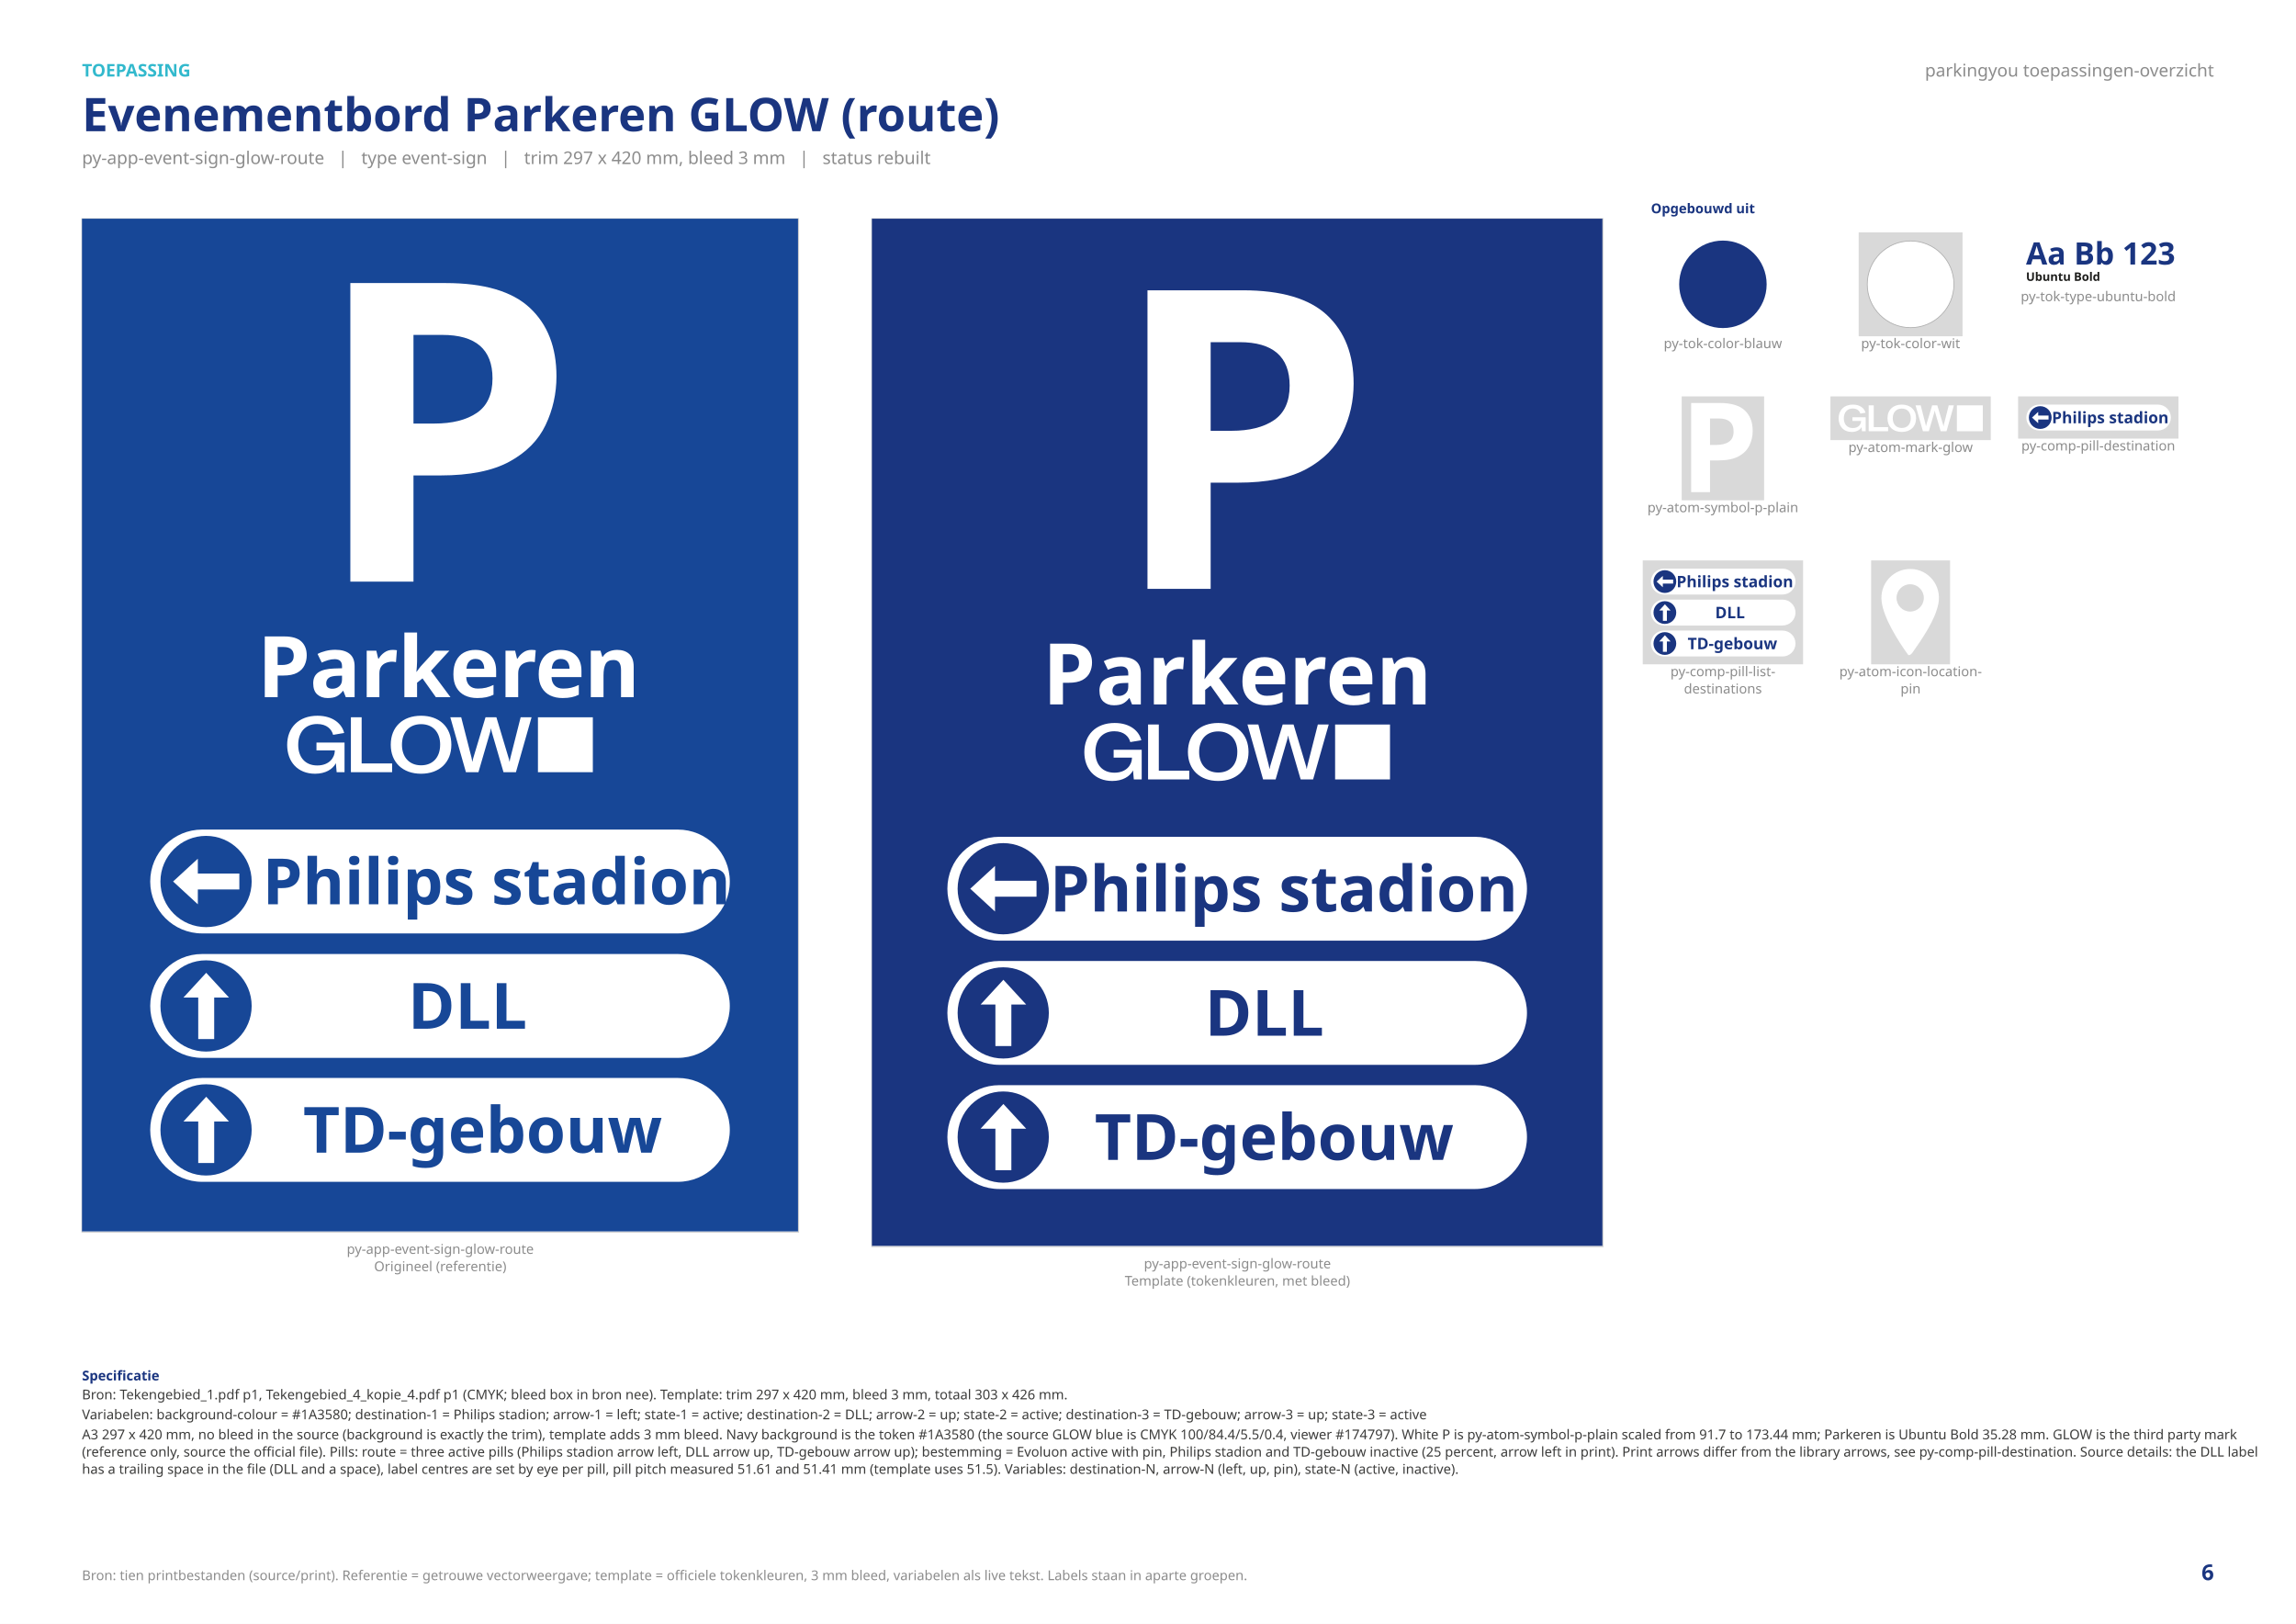
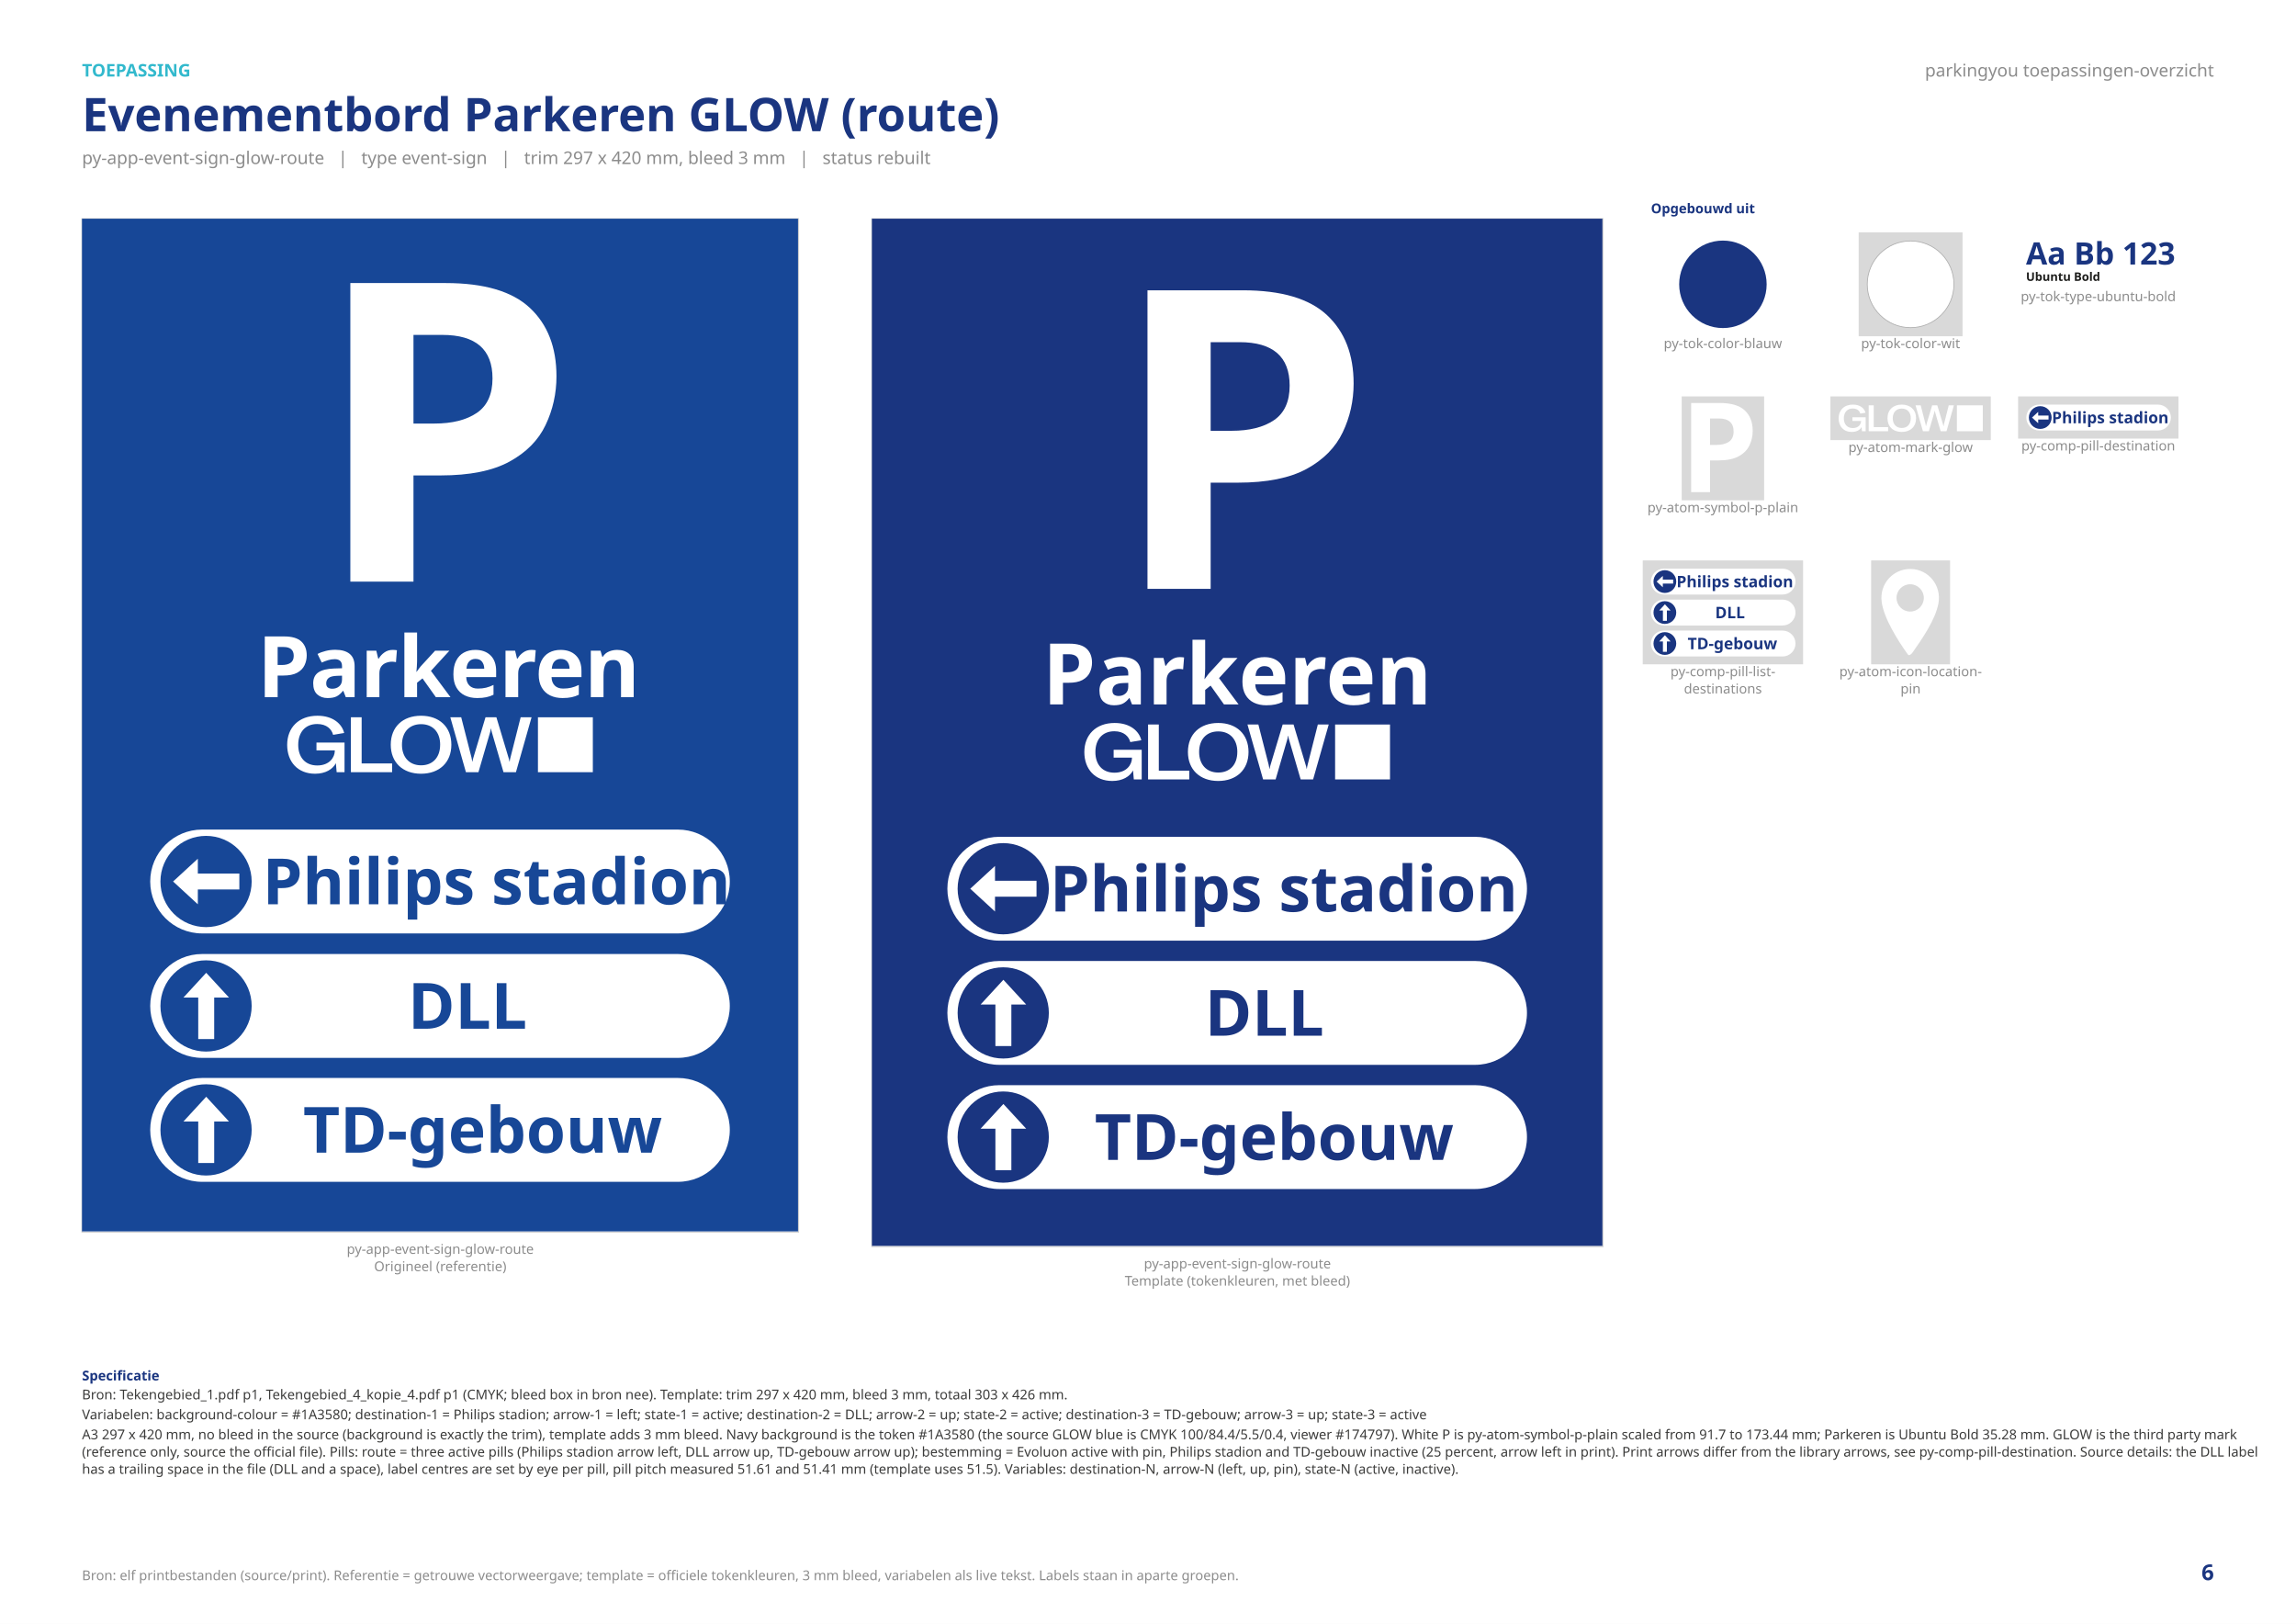
<svg xmlns="http://www.w3.org/2000/svg" width="420mm" height="297mm" viewBox="0 0 420 297">
  <rect width="420" height="297" fill="#FFFFFF" />
  <g id="page-chrome" opacity="1">
    <text x="15" y="14" font-family="Ubuntu" font-size="3.2" fill="#32B9CD" font-weight="bold" xml:space="preserve">TOEPASSING</text>
    <text x="15" y="24" font-family="Ubuntu" font-size="8.5" fill="#1A3580" font-weight="bold" xml:space="preserve">Evenementbord Parkeren GLOW (route)</text>
    <text x="15" y="30" font-family="Ubuntu" font-size="3.2" fill="#8C8C8C" xml:space="preserve">py-app-event-sign-glow-route   |   type event-sign   |   trim 297 x 420 mm, bleed 3 mm   |   status rebuilt</text>
    <text x="405" y="14" font-family="Ubuntu" font-size="3.2" fill="#8C8C8C" text-anchor="end" xml:space="preserve">parkingyou toepassingen-overzicht</text>
-     <text x="15" y="289" font-family="Ubuntu" font-size="2.469" fill="#8C8C8C" xml:space="preserve">Bron: tien printbestanden (source/print). Referentie = getrouwe vectorweergave; template = officiele tokenkleuren, 3 mm bleed, variabelen als live tekst. Labels staan in aparte groepen.</text>
+     <text x="15" y="289" font-family="Ubuntu" font-size="2.469" fill="#8C8C8C" xml:space="preserve">Bron: elf printbestanden (source/print). Referentie = getrouwe vectorweergave; template = officiele tokenkleuren, 3 mm bleed, variabelen als live tekst. Labels staan in aparte groepen.</text>
    <text x="405" y="289" font-family="Ubuntu" font-size="4" fill="#1A3580" font-weight="bold" text-anchor="end" xml:space="preserve">6</text>
  </g>
  <g id="frame-py-app-event-sign-glow-route-reference" opacity="1">
    <rect x="15" y="40" width="131.07" height="185.352" fill="none" stroke="#D0D0D0" stroke-width="0.2" />
  </g>
  <g id="py-app-event-sign-glow-route-reference" opacity="1">
    <g transform="translate(15 40) scale(0.441)">
      <g id="py-app-event-sign-glow-reference-route" data-role="reference">
        <path d="M0 0L297 0L297 420L0 420Z" fill="#174797" />
        <path d="M247.171 399.436L49.829 399.436C37.935 399.436 28.294 389.794 28.294 377.901L28.294 377.9C28.294 366.007 37.935 356.365 49.829 356.365L247.171 356.365C259.065 356.365 268.706 366.007 268.706 377.9L268.706 377.901C268.706 389.794 259.065 399.436 247.171 399.436" fill="#FFFFFF" fill-rule="evenodd" />
        <path d="M247.171 348.028L49.829 348.028C37.935 348.028 28.294 338.387 28.294 326.493L28.294 326.493C28.294 314.6 37.935 304.958 49.829 304.958L247.171 304.958C259.065 304.958 268.706 314.6 268.706 326.493L268.706 326.493C268.706 338.387 259.065 348.028 247.171 348.028" fill="#FFFFFF" fill-rule="evenodd" />
        <path d="M51.458 396.822L51.458 396.822C41.008 396.822 32.537 388.35 32.537 377.9C32.537 367.451 41.008 358.979 51.458 358.979C61.908 358.979 70.379 367.451 70.379 377.9C70.379 388.35 61.908 396.822 51.458 396.822" fill="#174797" fill-rule="evenodd" />
        <path d="M54.833 391.644L48.215 391.644L48.215 374.424L42.071 374.424L51.524 364.157L60.978 374.424L54.833 374.424L54.833 391.644" fill="#FFFFFF" fill-rule="evenodd" />
        <path d="M51.458 345.415L51.458 345.415C41.008 345.415 32.537 336.943 32.537 326.493C32.537 316.043 41.008 307.572 51.458 307.572C61.908 307.572 70.379 316.043 70.379 326.493C70.379 336.943 61.908 345.415 51.458 345.415" fill="#174797" fill-rule="evenodd" />
        <path d="M54.833 340.237L48.215 340.237L48.215 323.017L42.071 323.017L51.524 312.75L60.978 323.017L54.833 323.017L54.833 340.237" fill="#FFFFFF" fill-rule="evenodd" />
        <path d="M247.171 296.418L49.829 296.418C37.935 296.418 28.294 286.776 28.294 274.883L28.294 274.882C28.294 262.989 37.935 253.347 49.829 253.347L247.171 253.347C259.065 253.347 268.706 262.989 268.706 274.882L268.706 274.883C268.706 286.776 259.065 296.418 247.171 296.418" fill="#FFFFFF" fill-rule="evenodd" />
        <path d="M51.458 293.804L51.458 293.804C41.008 293.804 32.537 285.333 32.537 274.883C32.537 264.433 41.008 255.961 51.458 255.961C61.908 255.961 70.379 264.433 70.379 274.883C70.379 285.333 61.908 293.804 51.458 293.804" fill="#174797" fill-rule="evenodd" />
        <path d="M65.268 271.574L65.268 278.191L48.048 278.191L48.048 284.336L37.781 274.883L48.048 265.429L48.048 271.574L65.268 271.574" fill="#FFFFFF" fill-rule="evenodd" />
        <path d="M189.125 206.779L189.125 229.548L211.894 229.548L211.894 206.779Z" fill="#FFFFFF" />
        <path d="M152.776 206.779L157.298 206.779L161.561 223.454C161.703 224.003 161.81 224.56 161.883 225.122L161.979 225.122C162.047 224.554 162.177 223.995 162.365 223.454L167.372 206.779L171.894 206.779L176.897 223.454C177.077 223.999 177.218 224.556 177.314 225.122L177.41 225.122C177.467 224.558 177.575 224 177.732 223.454L181.957 206.779L186.479 206.779L180 229.543L174.837 229.543L170.029 213.065C169.863 212.575 169.756 212.068 169.708 211.553L169.547 211.553C169.525 212.067 169.428 212.574 169.258 213.06L164.448 229.543L159.252 229.543L152.776 206.779M148.565 218.164C148.565 212.936 145.519 209.633 140.644 209.633C135.769 209.633 132.723 212.936 132.723 218.164C132.723 223.327 135.769 226.694 140.644 226.694C145.519 226.694 148.556 223.391 148.556 218.164L148.565 218.164M128.073 218.164C128.073 210.788 133.035 206.138 140.635 206.138C148.235 206.138 153.211 210.788 153.211 218.164C153.211 225.508 148.241 230.189 140.635 230.189C133.029 230.189 128.073 225.475 128.073 218.164M111.539 206.779L115.999 206.779L115.999 225.924L128.634 225.924L128.634 229.543L111.539 229.543L111.539 206.779M85.106 218.229C85.106 211.109 89.852 206.138 97.682 206.138C104.223 206.138 107.847 209.602 108.745 213.289L104.16 214.059C103.577 211.75 101.524 209.57 97.549 209.57C92.61 209.57 89.689 213.001 89.689 218.229C89.689 223.231 92.484 226.759 97.579 226.759C102.709 226.759 104.794 223.358 104.859 220.794L104.859 220.504L97.259 220.504L97.259 217.266L108.9 217.266L108.9 229.543L105.629 229.543L105.309 225.823C103.963 228.357 100.979 230.189 96.683 230.189C89.499 230.189 85.106 225.252 85.106 218.229" fill="#FFFFFF" />
        <text x="95.699" y="150.521" font-family="Ubuntu" font-size="173.442" font-weight="bold" fill="#FFFFFF" xml:space="preserve">P</text>
        <text x="72.653" y="198.439" font-family="Ubuntu" font-size="35.278" font-weight="bold" letter-spacing="-0.388" fill="#FFFFFF" xml:space="preserve">Parkeren</text>
        <text x="135.167" y="335.947" font-family="Ubuntu" font-size="26.458" font-weight="bold" fill="#174797" xml:space="preserve">DLL </text>
        <text x="91.696" y="387.355" font-family="Ubuntu" font-size="26.458" font-weight="bold" fill="#174797" xml:space="preserve">TD-gebouw</text>
        <text x="74.873" y="284.336" font-family="Ubuntu" font-size="26.458" font-weight="bold" fill="#174797" xml:space="preserve">Philips stadion</text>
      </g>
    </g>
  </g>
  <g id="label-py-app-event-sign-glow-route-2" opacity="1">
    <text x="80.535" y="229.322" font-family="Ubuntu" font-size="2.469" fill="#8C8C8C" text-anchor="middle" xml:space="preserve">py-app-event-sign-glow-route</text>
    <text x="80.535" y="232.482" font-family="Ubuntu" font-size="2.469" fill="#8C8C8C" text-anchor="middle" xml:space="preserve">Origineel (referentie)</text>
  </g>
  <g id="frame-py-app-event-sign-glow-route-template" opacity="1">
    <rect x="159.5" y="40" width="133.718" height="188" fill="none" stroke="#D0D0D0" stroke-width="0.2" />
  </g>
  <g id="py-app-event-sign-glow-route-template" opacity="1">
    <g transform="translate(159.5 40) scale(0.441)">
      <g id="py-app-event-sign-glow-route-template">
        <rect x="0" y="0" width="303" height="426" fill="#1A3580" id="bleed-background" data-variable="background-colour" />
        <g id="py-atom-symbol-p-plain">
          <g data-element="py-atom-symbol-p-plain" transform="translate(112.575 31.938) scale(1.891 1.891)">
            <text x="-7.338" y="64.297" font-family="Ubuntu" font-size="91.722" font-weight="bold" fill="#FFFFFF" xml:space="preserve">P</text>
          </g>
        </g>
        <text x="151.5" y="201.439" font-family="Ubuntu" font-size="35.278" font-weight="bold" text-anchor="middle" fill="#FFFFFF" id="title" xml:space="preserve">Parkeren</text>
        <g id="py-atom-mark-glow">
          <g data-element="py-atom-mark-glow" transform="translate(88.106 209.138) scale(1 1)">
            <path d="M104.019 0.641L104.019 23.41L126.788 23.41L126.788 0.641Z" fill="#FFFFFF" />
            <path d="M67.669 0.641L72.191 0.641L76.455 17.316C76.597 17.865 76.704 18.422 76.776 18.984L76.872 18.984C76.941 18.416 77.07 17.857 77.258 17.316L82.266 0.641L86.788 0.641L91.79 17.316C91.971 17.861 92.111 18.418 92.208 18.984L92.304 18.984C92.361 18.42 92.468 17.862 92.625 17.316L96.851 0.641L101.372 0.641L94.894 23.405L89.731 23.405L84.922 6.927C84.757 6.437 84.649 5.93 84.602 5.414L84.441 5.414C84.418 5.928 84.322 6.436 84.152 6.922L79.342 23.405L74.146 23.405L67.669 0.641M63.458 12.026C63.458 6.798 60.412 3.495 55.537 3.495C50.663 3.495 47.617 6.798 47.617 12.026C47.617 17.189 50.663 20.556 55.537 20.556C60.412 20.556 63.45 17.253 63.45 12.026L63.458 12.026M42.967 12.026C42.967 4.65 47.929 0 55.529 0C63.129 0 68.104 4.65 68.104 12.026C68.104 19.37 63.135 24.051 55.529 24.051C47.922 24.051 42.967 19.337 42.967 12.026M26.433 0.641L30.892 0.641L30.892 19.786L43.527 19.786L43.527 23.405L26.433 23.405L26.433 0.641M0 12.09C0 4.971 4.746 0 12.576 0C19.117 0 22.741 3.464 23.639 7.151L19.054 7.921C18.47 5.612 16.418 3.432 12.443 3.432C7.504 3.432 4.583 6.863 4.583 12.09C4.583 17.092 7.378 20.621 12.472 20.621C17.603 20.621 19.688 17.22 19.752 14.656L19.752 14.366L12.153 14.366L12.153 11.128L23.794 11.128L23.794 23.405L20.523 23.405L20.203 19.685C18.857 22.219 15.873 24.051 11.576 24.051C4.393 24.051 0 19.113 0 12.09" fill="#FFFFFF" />
          </g>
        </g>
        <g id="py-comp-pill-list-destinations">
          <g id="py-comp-pill-destination" data-state="active" data-arrow="left" data-variable-arrow="arrow-1" data-variable-state="state-1">
            <rect x="31.294" y="256.347" width="240.412" height="43.071" rx="21.535" ry="21.535" fill="#FFFFFF" id="pill" />
            <rect x="35.544" y="258.962" width="37.84" height="37.84" rx="18.92" ry="18.92" fill="#1A3580" id="disc" />
            <path transform="translate(3 3)" d="M65.268 271.574L65.268 278.191L48.048 278.191L48.048 284.336L37.781 274.883L48.048 265.429L48.048 271.574L65.268 271.574" fill="#FFFFFF" id="arrow" />
            <text x="170.867" y="287.337" font-family="Ubuntu" font-size="26.458" font-weight="bold" text-anchor="middle" fill="#1A3580" data-variable="destination-1" xml:space="preserve">Philips stadion</text>
          </g>
          <g id="py-comp-pill-destination" data-state="active" data-arrow="up" data-variable-arrow="arrow-2" data-variable-state="state-2">
            <rect x="31.294" y="307.847" width="240.412" height="43.071" rx="21.535" ry="21.535" fill="#FFFFFF" id="pill" />
            <rect x="35.544" y="310.462" width="37.84" height="37.84" rx="18.92" ry="18.92" fill="#1A3580" id="disc" />
            <path transform="translate(3 3)" d="M54.833 340.126L48.215 340.126L48.215 322.906L42.071 322.906L51.524 312.639L60.978 322.906L54.833 322.906L54.833 340.126" fill="#FFFFFF" id="arrow" />
            <text x="162.814" y="338.837" font-family="Ubuntu" font-size="26.458" font-weight="bold" text-anchor="middle" fill="#1A3580" data-variable="destination-2" xml:space="preserve">DLL</text>
          </g>
          <g id="py-comp-pill-destination" data-state="active" data-arrow="up" data-variable-arrow="arrow-3" data-variable-state="state-3">
            <rect x="31.294" y="359.347" width="240.412" height="43.071" rx="21.535" ry="21.535" fill="#FFFFFF" id="pill" />
            <rect x="35.544" y="361.962" width="37.84" height="37.84" rx="18.92" ry="18.92" fill="#1A3580" id="disc" />
            <path transform="translate(3 3)" d="M54.833 391.626L48.215 391.626L48.215 374.406L42.071 374.406L51.524 364.139L60.978 374.406L54.833 374.406L54.833 391.626" fill="#FFFFFF" id="arrow" />
            <text x="166.839" y="390.337" font-family="Ubuntu" font-size="26.458" font-weight="bold" text-anchor="middle" fill="#1A3580" data-variable="destination-3" xml:space="preserve">TD-gebouw</text>
          </g>
        </g>
      </g>
    </g>
  </g>
  <g id="label-py-app-event-sign-glow-route-5" opacity="1">
    <text x="226.359" y="231.969" font-family="Ubuntu" font-size="2.469" fill="#8C8C8C" text-anchor="middle" xml:space="preserve">py-app-event-sign-glow-route</text>
    <text x="226.359" y="235.13" font-family="Ubuntu" font-size="2.469" fill="#8C8C8C" text-anchor="middle" xml:space="preserve">Template (tokenkleuren, met bleed)</text>
  </g>
  <g id="head-exploded" opacity="1">
    <text x="302" y="39" font-family="Ubuntu" font-size="2.469" fill="#1A3580" font-weight="bold" xml:space="preserve">Opgebouwd uit</text>
  </g>
  <g id="py-app-event-sign-glow-route-built-py-tok-color-blauw" opacity="1">
    <g transform="translate(307.167 44) scale(0.667)">
      <g id="py-tok-color-blauw">
        <path d="M23.989 11.994C23.989 18.619 18.619 23.989 11.994 23.989C5.37 23.989 0 18.619 0 11.994C0 5.37 5.37 0 11.994 0C18.619 0 23.989 5.37 23.989 11.994Z" fill="#1A3580" />
      </g>
    </g>
  </g>
  <g id="label-py-tok-color-blauw-8" opacity="1">
    <text x="315.167" y="63.669" font-family="Ubuntu" font-size="2.469" fill="#8C8C8C" text-anchor="middle" xml:space="preserve">py-tok-color-blauw</text>
  </g>
  <g id="tile-py-app-event-sign-glow-route-built-py-tok-color-wit" opacity="1">
    <rect x="340" y="42.5" width="19" height="19" fill="#D9D9D9" />
  </g>
  <g id="py-app-event-sign-glow-route-built-py-tok-color-wit" opacity="1">
    <g transform="translate(341.5 44) scale(0.661)">
      <g id="py-tok-color-wit">
        <path d="M24.095 12.1C24.095 18.725 18.725 24.095 12.1 24.095C5.476 24.095 0.106 18.725 0.106 12.1C0.106 5.476 5.476 0.106 12.1 0.106C18.725 0.106 24.095 5.476 24.095 12.1Z" fill="#FFFFFF" stroke="#AEAEAE" stroke-width="0.212" />
      </g>
    </g>
  </g>
  <g id="label-py-tok-color-wit-11" opacity="1">
    <text x="349.5" y="63.669" font-family="Ubuntu" font-size="2.469" fill="#8C8C8C" text-anchor="middle" xml:space="preserve">py-tok-color-wit</text>
  </g>
  <g id="py-app-event-sign-glow-route-built-py-tok-type-ubuntu-bold" opacity="1">
    <g transform="translate(370.667 44) scale(0.471)">
      <g id="py-tok-type-ubuntu-bold">
        <text x="-0.12" y="9.308" font-family="Ubuntu" font-size="11.994" font-weight="bold" fill="#1A3580" xml:space="preserve">Aa Bb 123</text>
        <text x="-0.12" y="15.658" font-family="Ubuntu" font-size="4.586" font-weight="bold" fill="#1D1D1B" xml:space="preserve">Ubuntu Bold</text>
      </g>
    </g>
  </g>
  <g id="label-py-tok-type-ubuntu-bold-13" opacity="1">
    <text x="383.833" y="55.075" font-family="Ubuntu" font-size="2.469" fill="#8C8C8C" text-anchor="middle" xml:space="preserve">py-tok-type-ubuntu-bold</text>
  </g>
  <g id="tile-py-app-event-sign-glow-route-built-py-atom-symbol-p-plain" opacity="1">
    <rect x="307.63" y="72.5" width="15.074" height="19" fill="#D9D9D9" />
  </g>
  <g id="py-app-event-sign-glow-route-built-py-atom-symbol-p-plain" opacity="1">
    <g transform="translate(309.13 74) scale(0.249)">
      <g id="py-atom-symbol-p-plain">
        <text x="-7.338" y="64.297" font-family="Ubuntu" font-size="91.722" font-weight="bold" fill="#FFFFFF" xml:space="preserve">P</text>
      </g>
    </g>
  </g>
  <g id="label-py-atom-symbol-p-plain-16" opacity="1">
    <text x="315.167" y="93.669" font-family="Ubuntu" font-size="2.469" fill="#8C8C8C" text-anchor="middle" xml:space="preserve">py-atom-symbol-p-plain</text>
  </g>
  <g id="tile-py-app-event-sign-glow-route-built-py-atom-mark-glow" opacity="1">
    <rect x="334.833" y="72.5" width="29.333" height="7.995" fill="#D9D9D9" />
  </g>
  <g id="py-app-event-sign-glow-route-built-py-atom-mark-glow" opacity="1">
    <g transform="translate(336.333 74) scale(0.208)">
      <g id="py-atom-mark-glow">
        <path d="M104.019 0.641L104.019 23.41L126.788 23.41L126.788 0.641Z" fill="#FFFFFF" />
        <path d="M67.669 0.641L72.191 0.641L76.455 17.316C76.597 17.865 76.704 18.422 76.776 18.984L76.872 18.984C76.941 18.416 77.07 17.857 77.258 17.316L82.266 0.641L86.788 0.641L91.79 17.316C91.971 17.861 92.111 18.418 92.208 18.984L92.304 18.984C92.361 18.42 92.468 17.862 92.625 17.316L96.851 0.641L101.372 0.641L94.894 23.405L89.731 23.405L84.922 6.927C84.757 6.437 84.649 5.93 84.602 5.414L84.441 5.414C84.418 5.928 84.322 6.436 84.152 6.922L79.342 23.405L74.146 23.405L67.669 0.641M63.458 12.026C63.458 6.798 60.412 3.495 55.537 3.495C50.663 3.495 47.617 6.798 47.617 12.026C47.617 17.189 50.663 20.556 55.537 20.556C60.412 20.556 63.45 17.253 63.45 12.026L63.458 12.026M42.967 12.026C42.967 4.65 47.929 0 55.529 0C63.129 0 68.104 4.65 68.104 12.026C68.104 19.37 63.135 24.051 55.529 24.051C47.922 24.051 42.967 19.337 42.967 12.026M26.433 0.641L30.892 0.641L30.892 19.786L43.527 19.786L43.527 23.405L26.433 23.405L26.433 0.641M0 12.09C0 4.971 4.746 0 12.576 0C19.117 0 22.741 3.464 23.639 7.151L19.054 7.921C18.47 5.612 16.418 3.432 12.443 3.432C7.504 3.432 4.583 6.863 4.583 12.09C4.583 17.092 7.378 20.621 12.472 20.621C17.603 20.621 19.688 17.22 19.752 14.656L19.752 14.366L12.153 14.366L12.153 11.128L23.794 11.128L23.794 23.405L20.523 23.405L20.203 19.685C18.857 22.219 15.873 24.051 11.576 24.051C4.393 24.051 0 19.113 0 12.09" fill="#FFFFFF" />
      </g>
    </g>
  </g>
  <g id="label-py-atom-mark-glow-19" opacity="1">
    <text x="349.5" y="82.665" font-family="Ubuntu" font-size="2.469" fill="#8C8C8C" text-anchor="middle" xml:space="preserve">py-atom-mark-glow</text>
  </g>
  <g id="tile-py-app-event-sign-glow-route-built-py-comp-pill-destination" opacity="1">
    <rect x="369.167" y="72.5" width="29.333" height="7.718" fill="#D9D9D9" />
  </g>
  <g id="py-app-event-sign-glow-route-built-py-comp-pill-destination" opacity="1">
    <g transform="translate(370.667 74) scale(0.11)">
      <g id="py-comp-pill-destination">
        <g transform="translate(0 0)">
          <g id="py-comp-pill-destination" data-state="active" data-arrow="left">
            <rect x="0" y="0" width="240.412" height="43.071" rx="21.535" ry="21.535" fill="#FFFFFF" id="pill" />
            <rect x="4.25" y="2.615" width="37.84" height="37.84" rx="18.92" ry="18.92" fill="#1A3580" id="disc" />
            <path transform="translate(0 0)" d="M36.974 18.227L36.974 24.844L19.754 24.844L19.754 30.989L9.487 21.536L19.754 12.082L19.754 18.227L36.974 18.227" fill="#FFFFFF" id="arrow" />
            <text x="139.573" y="30.99" font-family="Ubuntu" font-size="26.458" font-weight="bold" text-anchor="middle" fill="#1A3580" data-variable="label" xml:space="preserve">Philips stadion</text>
          </g>
        </g>
      </g>
    </g>
  </g>
  <g id="label-py-comp-pill-destination-22" opacity="1">
    <text x="383.833" y="82.387" font-family="Ubuntu" font-size="2.469" fill="#8C8C8C" text-anchor="middle" xml:space="preserve">py-comp-pill-destination</text>
  </g>
  <g id="tile-py-app-event-sign-glow-route-built-py-comp-pill-list-destinations" opacity="1">
    <rect x="300.5" y="102.5" width="29.333" height="19" fill="#D9D9D9" />
  </g>
  <g id="py-app-event-sign-glow-route-built-py-comp-pill-list-destinations" opacity="1">
    <g transform="translate(302 104) scale(0.11)">
      <g id="py-comp-pill-list-destinations">
        <g transform="translate(0 0)">
          <g id="py-comp-pill-destination" data-state="active" data-arrow="left" data-variable-arrow="arrow-1" data-variable-state="state-1">
            <rect x="0" y="0" width="240.412" height="43.071" rx="21.535" ry="21.535" fill="#FFFFFF" id="pill" />
            <rect x="4.25" y="2.615" width="37.84" height="37.84" rx="18.92" ry="18.92" fill="#1A3580" id="disc" />
            <path transform="translate(0 0)" d="M36.974 18.227L36.974 24.844L19.754 24.844L19.754 30.989L9.487 21.536L19.754 12.082L19.754 18.227L36.974 18.227" fill="#FFFFFF" id="arrow" />
            <text x="139.573" y="30.99" font-family="Ubuntu" font-size="26.458" font-weight="bold" text-anchor="middle" fill="#1A3580" data-variable="destination-1" xml:space="preserve">Philips stadion</text>
          </g>
          <g id="py-comp-pill-destination" data-state="active" data-arrow="up" data-variable-arrow="arrow-2" data-variable-state="state-2">
            <rect x="0" y="51.5" width="240.412" height="43.071" rx="21.535" ry="21.535" fill="#FFFFFF" id="pill" />
            <rect x="4.25" y="54.115" width="37.84" height="37.84" rx="18.92" ry="18.92" fill="#1A3580" id="disc" />
            <path transform="translate(0 0)" d="M26.539 86.779L19.921 86.779L19.921 69.559L13.777 69.559L23.23 59.292L32.684 69.559L26.539 69.559L26.539 86.779" fill="#FFFFFF" id="arrow" />
            <text x="131.52" y="82.49" font-family="Ubuntu" font-size="26.458" font-weight="bold" text-anchor="middle" fill="#1A3580" data-variable="destination-2" xml:space="preserve">DLL</text>
          </g>
          <g id="py-comp-pill-destination" data-state="active" data-arrow="up" data-variable-arrow="arrow-3" data-variable-state="state-3">
            <rect x="0" y="103" width="240.412" height="43.071" rx="21.535" ry="21.535" fill="#FFFFFF" id="pill" />
            <rect x="4.25" y="105.615" width="37.84" height="37.84" rx="18.92" ry="18.92" fill="#1A3580" id="disc" />
            <path transform="translate(0 0)" d="M26.539 138.279L19.921 138.279L19.921 121.059L13.777 121.059L23.23 110.792L32.684 121.059L26.539 121.059L26.539 138.279" fill="#FFFFFF" id="arrow" />
            <text x="135.545" y="133.99" font-family="Ubuntu" font-size="26.458" font-weight="bold" text-anchor="middle" fill="#1A3580" data-variable="destination-3" xml:space="preserve">TD-gebouw</text>
          </g>
        </g>
      </g>
    </g>
  </g>
  <g id="label-py-comp-pill-list-destinations-25" opacity="1">
    <text x="315.167" y="123.669" font-family="Ubuntu" font-size="2.469" fill="#8C8C8C" text-anchor="middle" xml:space="preserve">py-comp-pill-list-</text>
    <text x="315.167" y="126.83" font-family="Ubuntu" font-size="2.469" fill="#8C8C8C" text-anchor="middle" xml:space="preserve">destinations</text>
  </g>
  <g id="tile-py-app-event-sign-glow-route-built-py-atom-icon-location-pin" opacity="1">
    <rect x="342.279" y="102.5" width="14.442" height="19" fill="#D9D9D9" />
  </g>
  <g id="py-app-event-sign-glow-route-built-py-atom-icon-location-pin" opacity="1">
    <g transform="translate(343.779 104) scale(0.536)">
      <g id="py-atom-icon-location-pin">
        <path d="M15.187 10.051C15.222 7.479 13.165 5.365 10.593 5.33C8.02 5.295 5.907 7.352 5.871 9.925C5.836 12.497 7.893 14.611 10.466 14.646C13.039 14.681 15.153 12.624 15.187 10.051M11.224 28.784C10.967 29.148 10.134 29.828 9.808 29.379C6.343 24.613 1.527 16.916 0.8 11.323C0 5.167 4.75 0 10.77 0.12C16.824 0.24 21.331 5.798 20.163 11.91C19.098 17.485 14.675 23.89 11.224 28.784" fill="#FFFFFF" />
      </g>
    </g>
  </g>
  <g id="label-py-atom-icon-location-pin-28" opacity="1">
    <text x="349.5" y="123.669" font-family="Ubuntu" font-size="2.469" fill="#8C8C8C" text-anchor="middle" xml:space="preserve">py-atom-icon-location-</text>
    <text x="349.5" y="126.83" font-family="Ubuntu" font-size="2.469" fill="#8C8C8C" text-anchor="middle" xml:space="preserve">pin</text>
  </g>
  <g id="spec-py-app-event-sign-glow-route" opacity="1">
    <text x="15" y="252.469" font-family="Ubuntu" font-size="2.469" fill="#1A3580" font-weight="bold" xml:space="preserve">Specificatie</text>
    <text x="15" y="255.927" font-family="Ubuntu" font-size="2.469" fill="#3C3C3B" xml:space="preserve">Bron: Tekengebied_1.pdf p1, Tekengebied_4_kopie_4.pdf p1 (CMYK; bleed box in bron nee). Template: trim 297 x 420 mm, bleed 3 mm, totaal 303 x 426 mm.</text>
    <text x="15" y="259.581" font-family="Ubuntu" font-size="2.469" fill="#3C3C3B" xml:space="preserve">Variabelen: background-colour = #1A3580; destination-1 = Philips stadion; arrow-1 = left; state-1 = active; destination-2 = DLL; arrow-2 = up; state-2 = active; destination-3 = TD-gebouw; arrow-3 = up; state-3 = active</text>
    <text x="15" y="263.236" font-family="Ubuntu" font-size="2.469" fill="#3C3C3B" xml:space="preserve">A3 297 x 420 mm, no bleed in the source (background is exactly the trim), template adds 3 mm bleed. Navy background is the token #1A3580 (the source GLOW blue is CMYK 100/84.4/5.5/0.4, viewer #174797). White P is py-atom-symbol-p-plain scaled from 91.7 to 173.44 mm; Parkeren is Ubuntu Bold 35.28 mm. GLOW is the third party mark</text>
    <text x="15" y="266.397" font-family="Ubuntu" font-size="2.469" fill="#3C3C3B" xml:space="preserve">(reference only, source the official file). Pills: route = three active pills (Philips stadion arrow left, DLL arrow up, TD-gebouw arrow up); bestemming = Evoluon active with pin, Philips stadion and TD-gebouw inactive (25 percent, arrow left in print). Print arrows differ from the library arrows, see py-comp-pill-destination. Source details: the DLL label</text>
    <text x="15" y="269.558" font-family="Ubuntu" font-size="2.469" fill="#3C3C3B" xml:space="preserve">has a trailing space in the file (DLL and a space), label centres are set by eye per pill, pill pitch measured 51.61 and 51.41 mm (template uses 51.5). Variables: destination-N, arrow-N (left, up, pin), state-N (active, inactive).</text>
  </g>
</svg>
